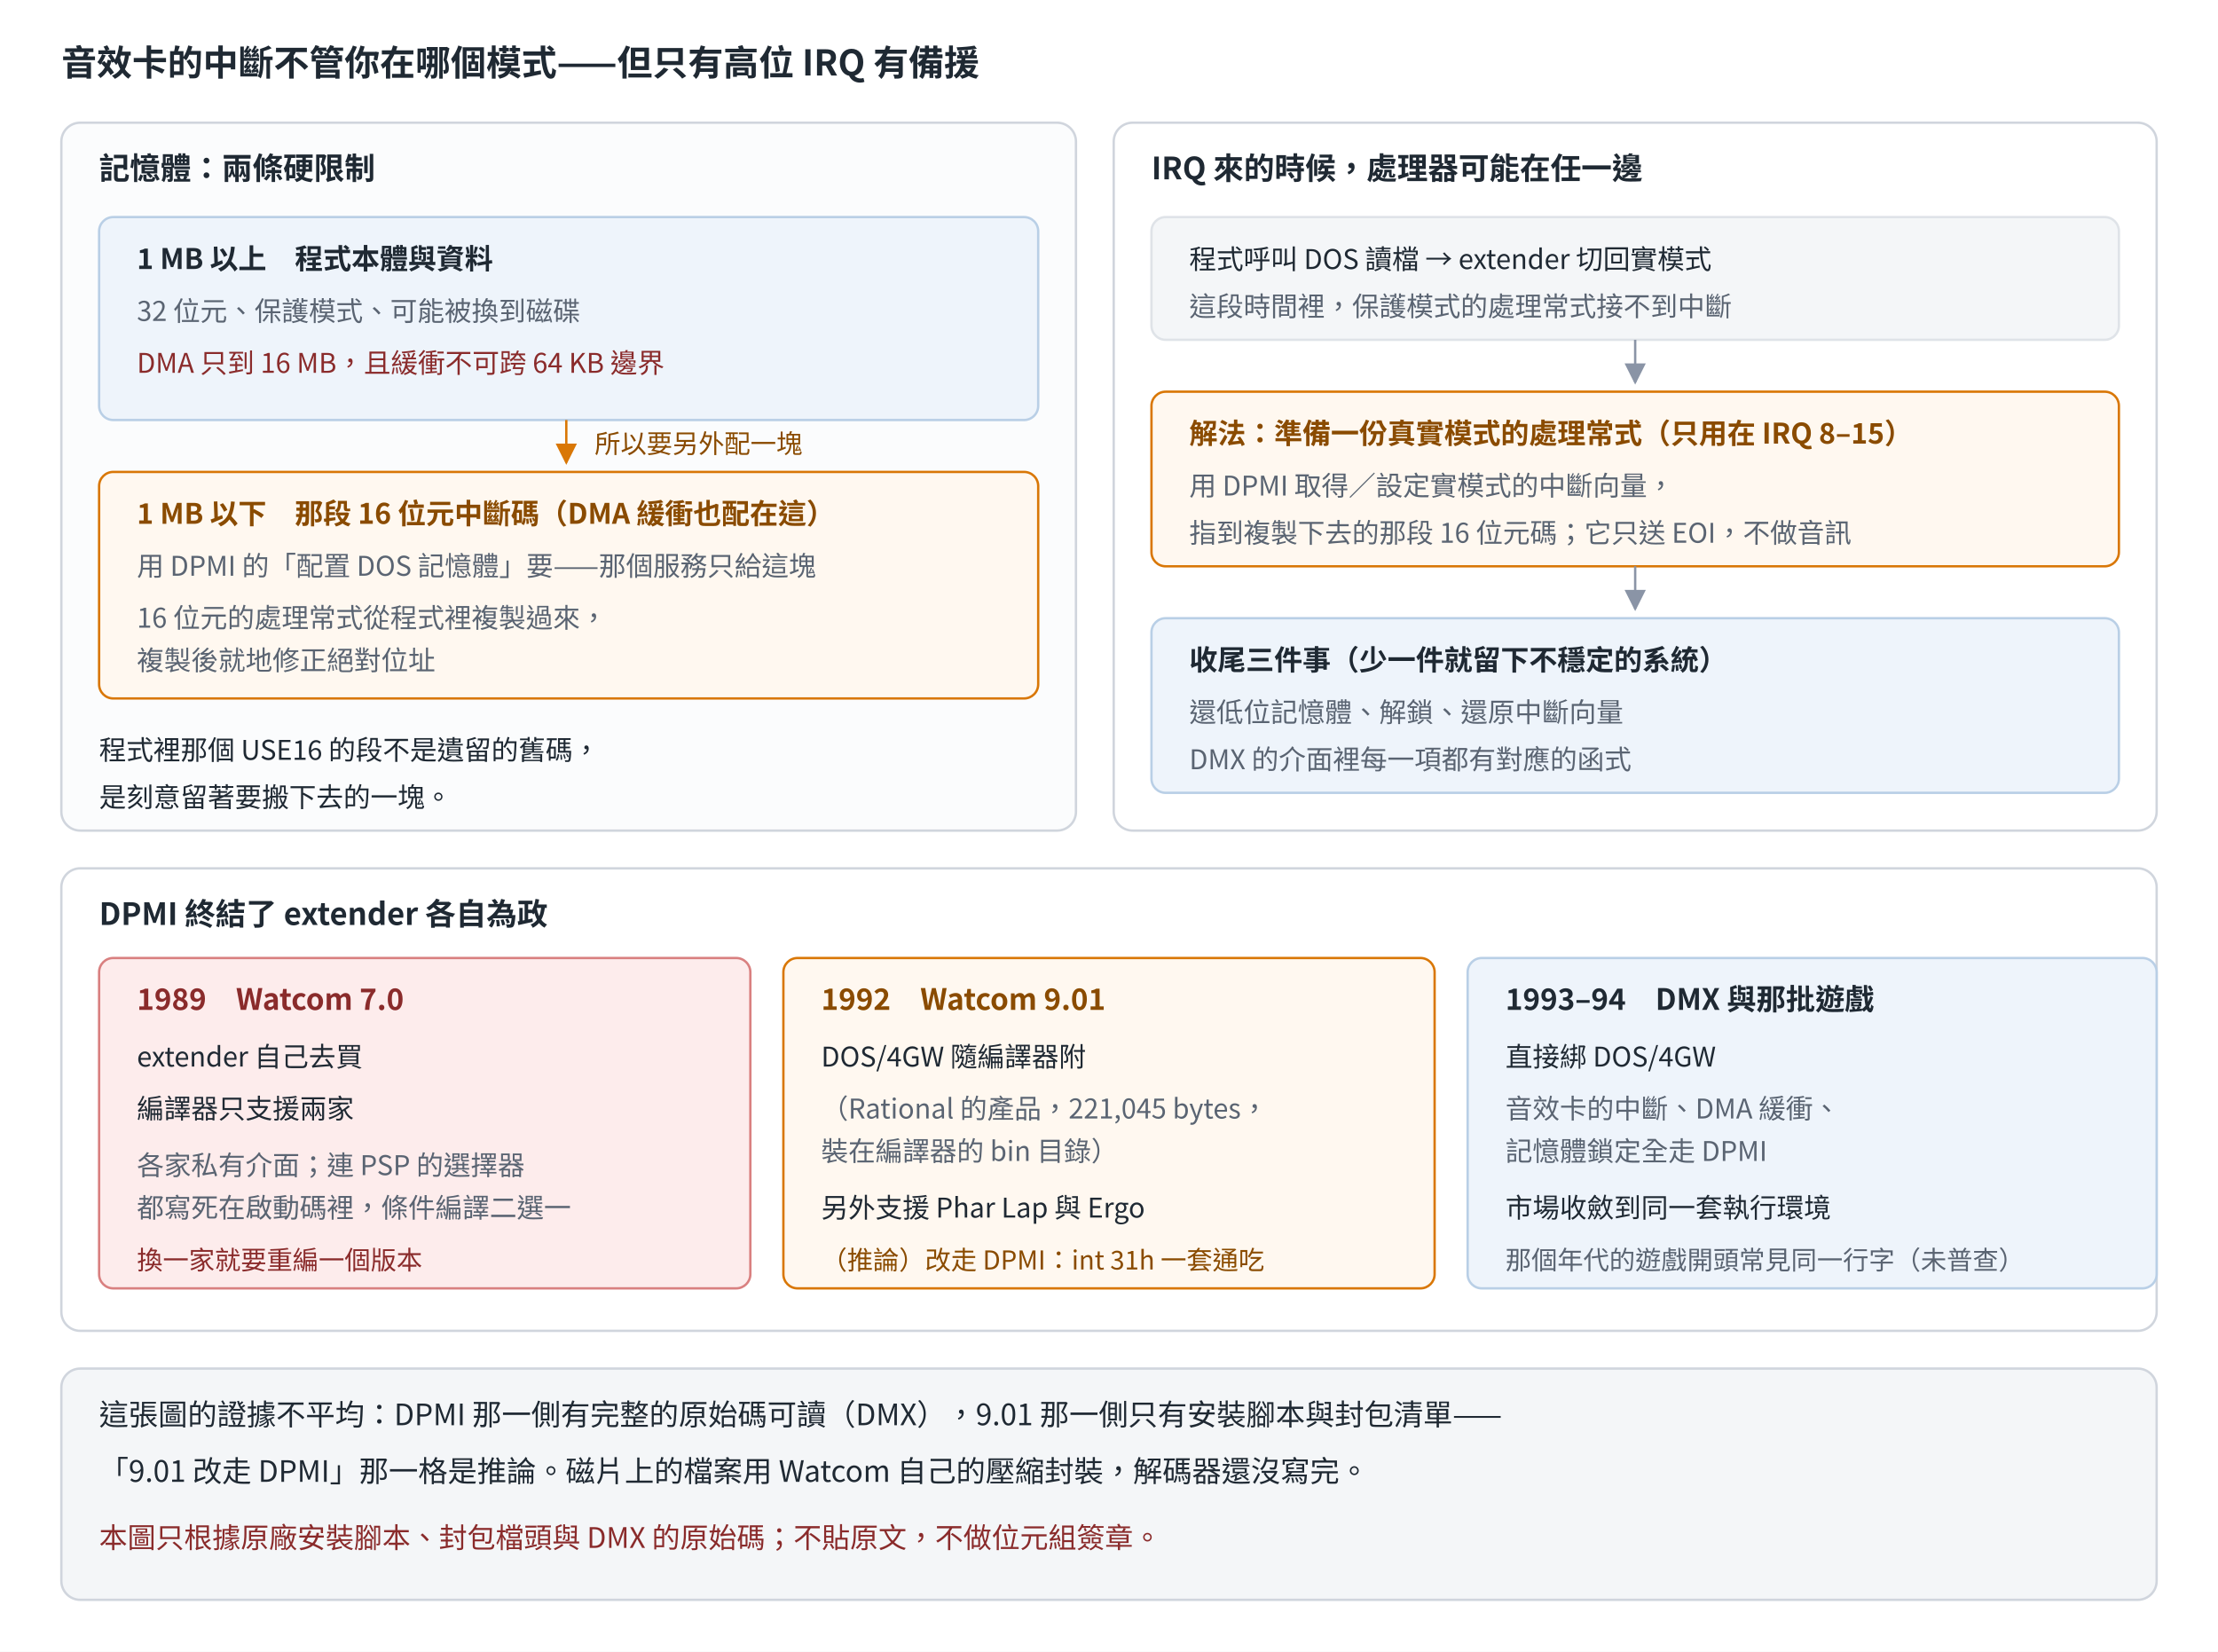
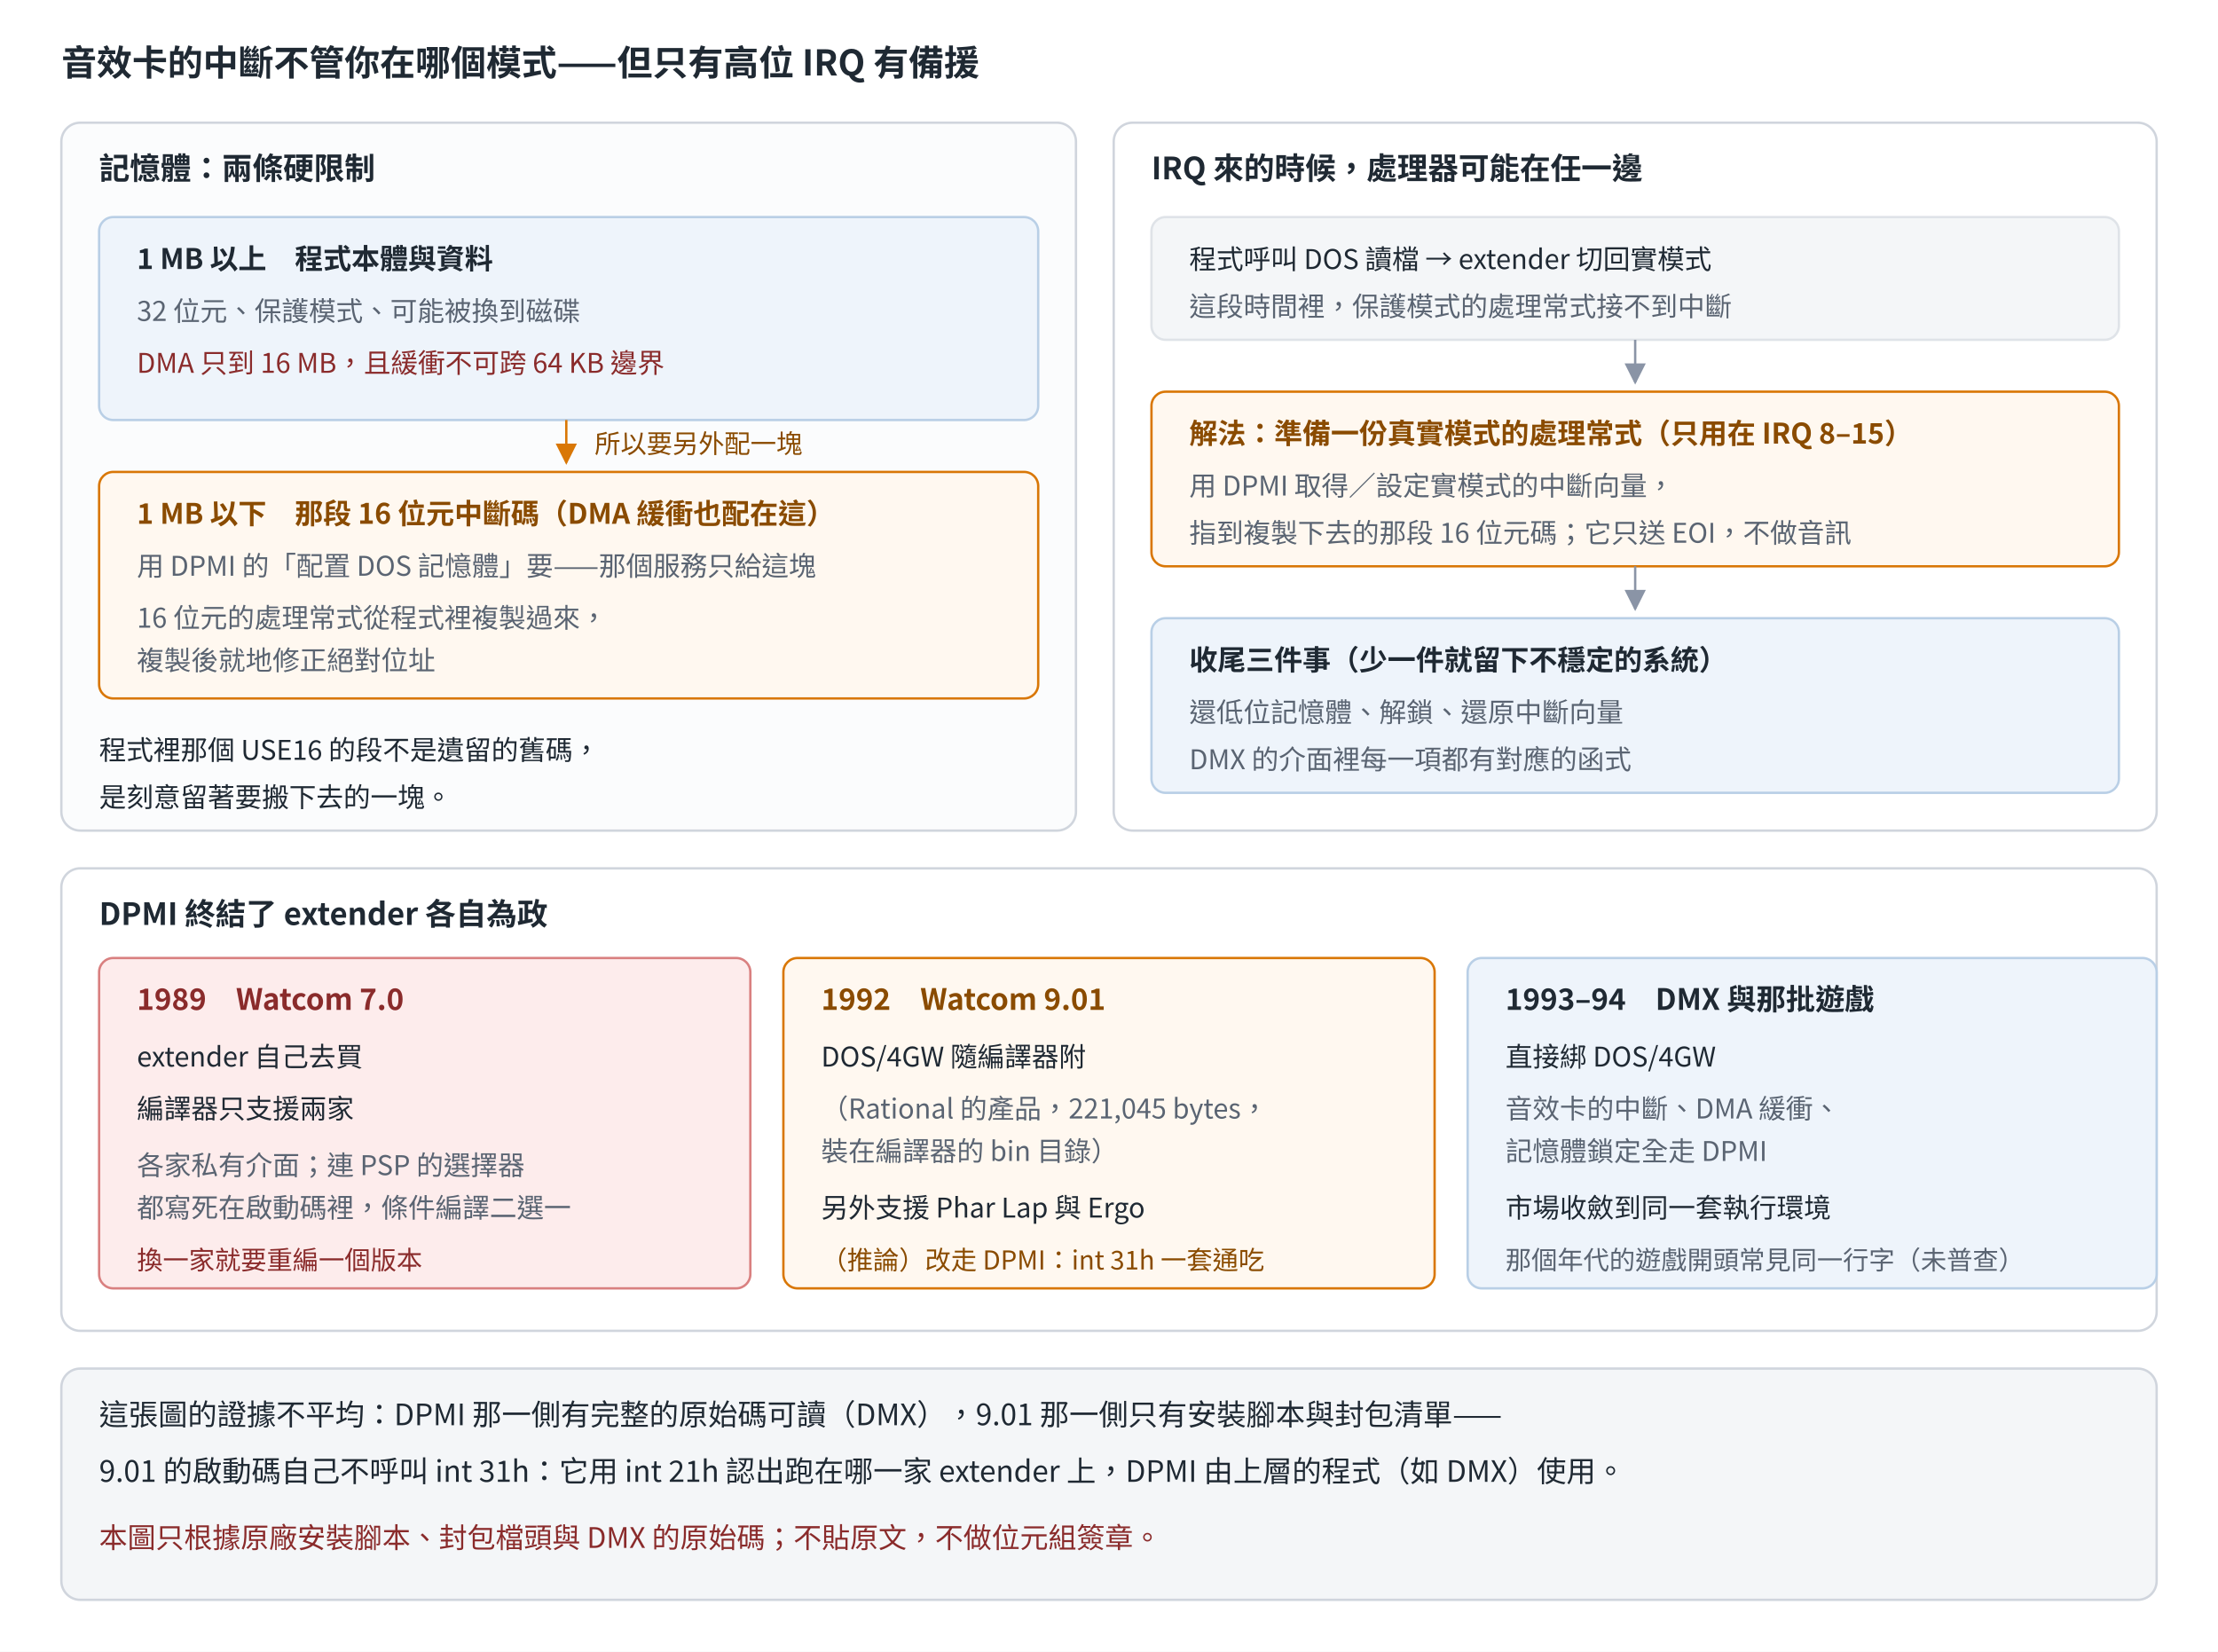
<svg xmlns="http://www.w3.org/2000/svg" width="940" height="700" viewBox="0 0 940 700" font-family="'Noto Sans CJK TC','PingFang TC','Microsoft JhengHei',sans-serif">
  <rect width="940" height="700" fill="#ffffff" />
  <defs>
    <marker id="p1" markerWidth="9" markerHeight="9" refX="8" refY="4.5" orient="auto">
      <path d="M0,0 L9,4.5 L0,9 z" fill="#8a94a6" />
    </marker>
    <marker id="p2" markerWidth="9" markerHeight="9" refX="8" refY="4.5" orient="auto">
      <path d="M0,0 L9,4.5 L0,9 z" fill="#d97706" />
    </marker>
  </defs>
  <text x="26" y="32" font-size="15" font-weight="bold" fill="#1f2933">音效卡的中斷不管你在哪個模式——但只有高位 IRQ 有備援</text>
  <rect x="26" y="52" width="430" height="300" rx="8" fill="#fbfcfd" stroke="#d0d5dd" />
  <text x="42" y="76" font-size="13" font-weight="bold" fill="#1f2933">記憶體：兩條硬限制</text>
  <rect x="42" y="92" width="398" height="86" rx="6" fill="#eef4fb" stroke="#b9cfe6" />
  <text x="58" y="114" font-size="12" font-weight="bold" fill="#1f2933">1 MB 以上　程式本體與資料</text>
  <text x="58" y="136" font-size="11.5" fill="#5a6472">32 位元、保護模式、可能被換到磁碟</text>
  <text x="58" y="158" font-size="11.5" fill="#8a2b2b">DMA 只到 16 MB，且緩衝不可跨 64 KB 邊界</text>
  <path d="M240,178 L240,196" stroke="#d97706" fill="none" marker-end="url(#p2)" />
  <text x="252" y="192" font-size="11" fill="#8a4b00">所以要另外配一塊</text>
  <rect x="42" y="200" width="398" height="96" rx="6" fill="#fff8f0" stroke="#d97706" />
  <text x="58" y="222" font-size="12" font-weight="bold" fill="#8a4b00">1 MB 以下　那段 16 位元中斷碼（DMA 緩衝也配在這）</text>
  <text x="58" y="244" font-size="11.5" fill="#5a6472">用 DPMI 的「配置 DOS 記憶體」要——那個服務只給這塊</text>
  <text x="58" y="266" font-size="11.5" fill="#5a6472">16 位元的處理常式從程式裡複製過來，</text>
  <text x="58" y="284" font-size="11.5" fill="#5a6472">複製後就地修正絕對位址</text>
  <text x="42" y="322" font-size="11.5" fill="#1f2933">程式裡那個 USE16 的段不是遺留的舊碼，</text>
  <text x="42" y="342" font-size="11.5" fill="#1f2933">是刻意留著要搬下去的一塊。</text>
  <rect x="472" y="52" width="442" height="300" rx="8" fill="#ffffff" stroke="#d0d5dd" />
  <text x="488" y="76" font-size="13" font-weight="bold" fill="#1f2933">IRQ 來的時候，處理器可能在任一邊</text>
  <rect x="488" y="92" width="410" height="52" rx="6" fill="#f4f6f8" stroke="#dfe3e8" />
  <text x="504" y="114" font-size="11.5" fill="#1f2933">程式呼叫 DOS 讀檔 → extender 切回實模式</text>
  <text x="504" y="134" font-size="11.5" fill="#5a6472">這段時間裡，保護模式的處理常式接不到中斷</text>
  <path d="M693,144 L693,162" stroke="#8a94a6" fill="none" marker-end="url(#p1)" />
  <rect x="488" y="166" width="410" height="74" rx="6" fill="#fff8f0" stroke="#d97706" />
  <text x="504" y="188" font-size="12" font-weight="bold" fill="#8a4b00">解法：準備一份真實模式的處理常式（只用在 IRQ 8–15）</text>
  <text x="504" y="210" font-size="11.5" fill="#5a6472">用 DPMI 取得／設定實模式的中斷向量，</text>
  <text x="504" y="230" font-size="11.5" fill="#5a6472">指到複製下去的那段 16 位元碼；它只送 EOI，不做音訊</text>
  <path d="M693,240 L693,258" stroke="#8a94a6" fill="none" marker-end="url(#p1)" />
  <rect x="488" y="262" width="410" height="74" rx="6" fill="#eef4fb" stroke="#b9cfe6" />
  <text x="504" y="284" font-size="12" font-weight="bold" fill="#1f2933">收尾三件事（少一件就留下不穩定的系統）</text>
  <text x="504" y="306" font-size="11.5" fill="#5a6472">還低位記憶體、解鎖、還原中斷向量</text>
  <text x="504" y="326" font-size="11.5" fill="#5a6472">DMX 的介面裡每一項都有對應的函式</text>
  <rect x="26" y="368" width="888" height="196" rx="8" fill="#ffffff" stroke="#d0d5dd" />
  <text x="42" y="392" font-size="13" font-weight="bold" fill="#1f2933">DPMI 終結了 extender 各自為政</text>
  <rect x="42" y="406" width="276" height="140" rx="6" fill="#fdecec" stroke="#d98080" />
  <text x="58" y="428" font-size="12.5" font-weight="bold" fill="#8a2b2b">1989　Watcom 7.0</text>
  <text x="58" y="452" font-size="11.5" fill="#1f2933">extender 自己去買</text>
  <text x="58" y="474" font-size="11.5" fill="#1f2933">編譯器只支援兩家</text>
  <text x="58" y="498" font-size="11.5" fill="#5a6472">各家私有介面；連 PSP 的選擇器</text>
  <text x="58" y="516" font-size="11.5" fill="#5a6472">都寫死在啟動碼裡，條件編譯二選一</text>
  <text x="58" y="538" font-size="11" fill="#8a2b2b">換一家就要重編一個版本</text>
  <rect x="332" y="406" width="276" height="140" rx="6" fill="#fff8f0" stroke="#d97706" />
  <text x="348" y="428" font-size="12.5" font-weight="bold" fill="#8a4b00">1992　Watcom 9.01</text>
  <text x="348" y="452" font-size="11.5" fill="#1f2933">DOS/4GW 隨編譯器附</text>
  <text x="348" y="474" font-size="11.5" fill="#5a6472">（Rational 的產品，221,045 bytes，</text>
  <text x="348" y="492" font-size="11.5" fill="#5a6472">裝在編譯器的 bin 目錄）</text>
  <text x="348" y="516" font-size="11.5" fill="#1f2933">另外支援 Phar Lap 與 Ergo</text>
  <text x="348" y="538" font-size="11" fill="#8a4b00">（推論）改走 DPMI：int 31h 一套通吃</text>
  <rect x="622" y="406" width="292" height="140" rx="6" fill="#eef4fb" stroke="#b9cfe6" />
  <text x="638" y="428" font-size="12.5" font-weight="bold" fill="#1f2933">1993–94　DMX 與那批遊戲</text>
  <text x="638" y="452" font-size="11.5" fill="#1f2933">直接綁 DOS/4GW</text>
  <text x="638" y="474" font-size="11.5" fill="#5a6472">音效卡的中斷、DMA 緩衝、</text>
  <text x="638" y="492" font-size="11.5" fill="#5a6472">記憶體鎖定全走 DPMI</text>
  <text x="638" y="516" font-size="11.5" fill="#1f2933">市場收斂到同一套執行環境</text>
  <text x="638" y="538" font-size="11" fill="#5a6472">那個年代的遊戲開頭常見同一行字（未普查）</text>
  <rect x="26" y="580" width="888" height="98" rx="8" fill="#f4f6f8" stroke="#d0d5dd" />
  <text x="42" y="604" font-size="12.5" fill="#1f2933">這張圖的證據不平均：DPMI 那一側有完整的原始碼可讀（DMX），9.01 那一側只有安裝腳本與封包清單——</text>
-   <text x="42" y="628" font-size="12.5" fill="#1f2933">「9.01 改走 DPMI」那一格是推論。磁片上的檔案用 Watcom 自己的壓縮封裝，解碼器還沒寫完。</text>
+   <text x="42" y="628" font-size="12.5" fill="#1f2933">9.01 的啟動碼自己不呼叫 int 31h：它用 int 21h 認出跑在哪一家 extender 上，DPMI 由上層的程式（如 DMX）使用。</text>
  <text x="42" y="656" font-size="12" fill="#8a2b2b">本圖只根據原廠安裝腳本、封包檔頭與 DMX 的原始碼；不貼原文，不做位元組簽章。</text>
</svg>
